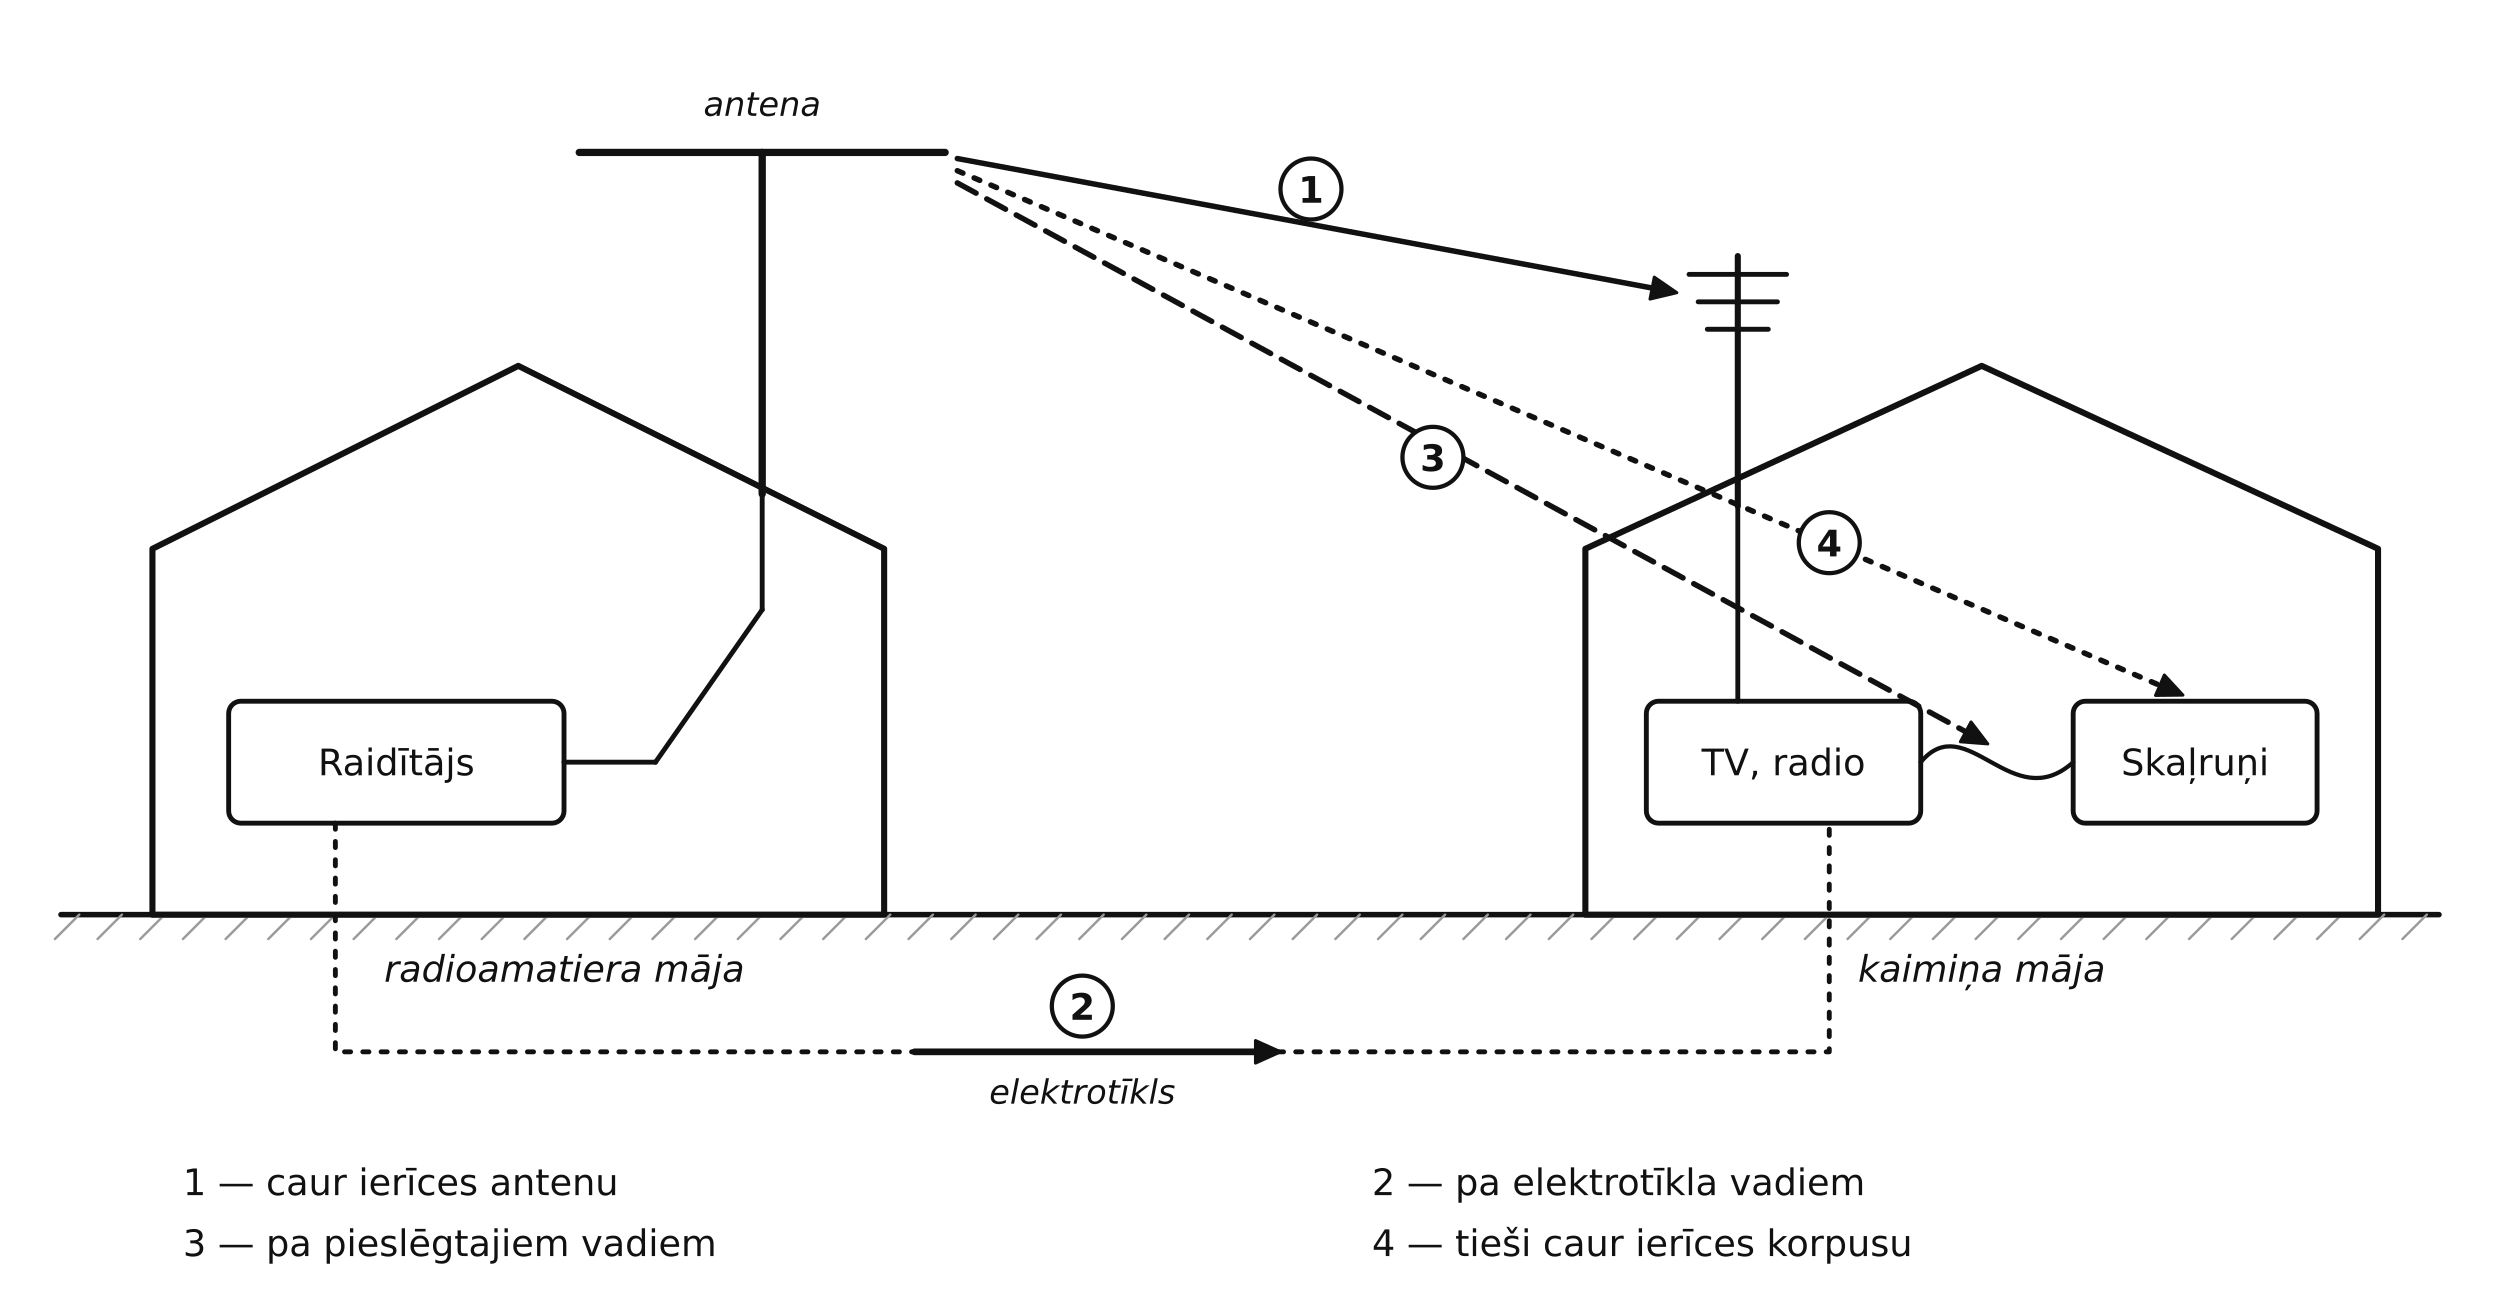
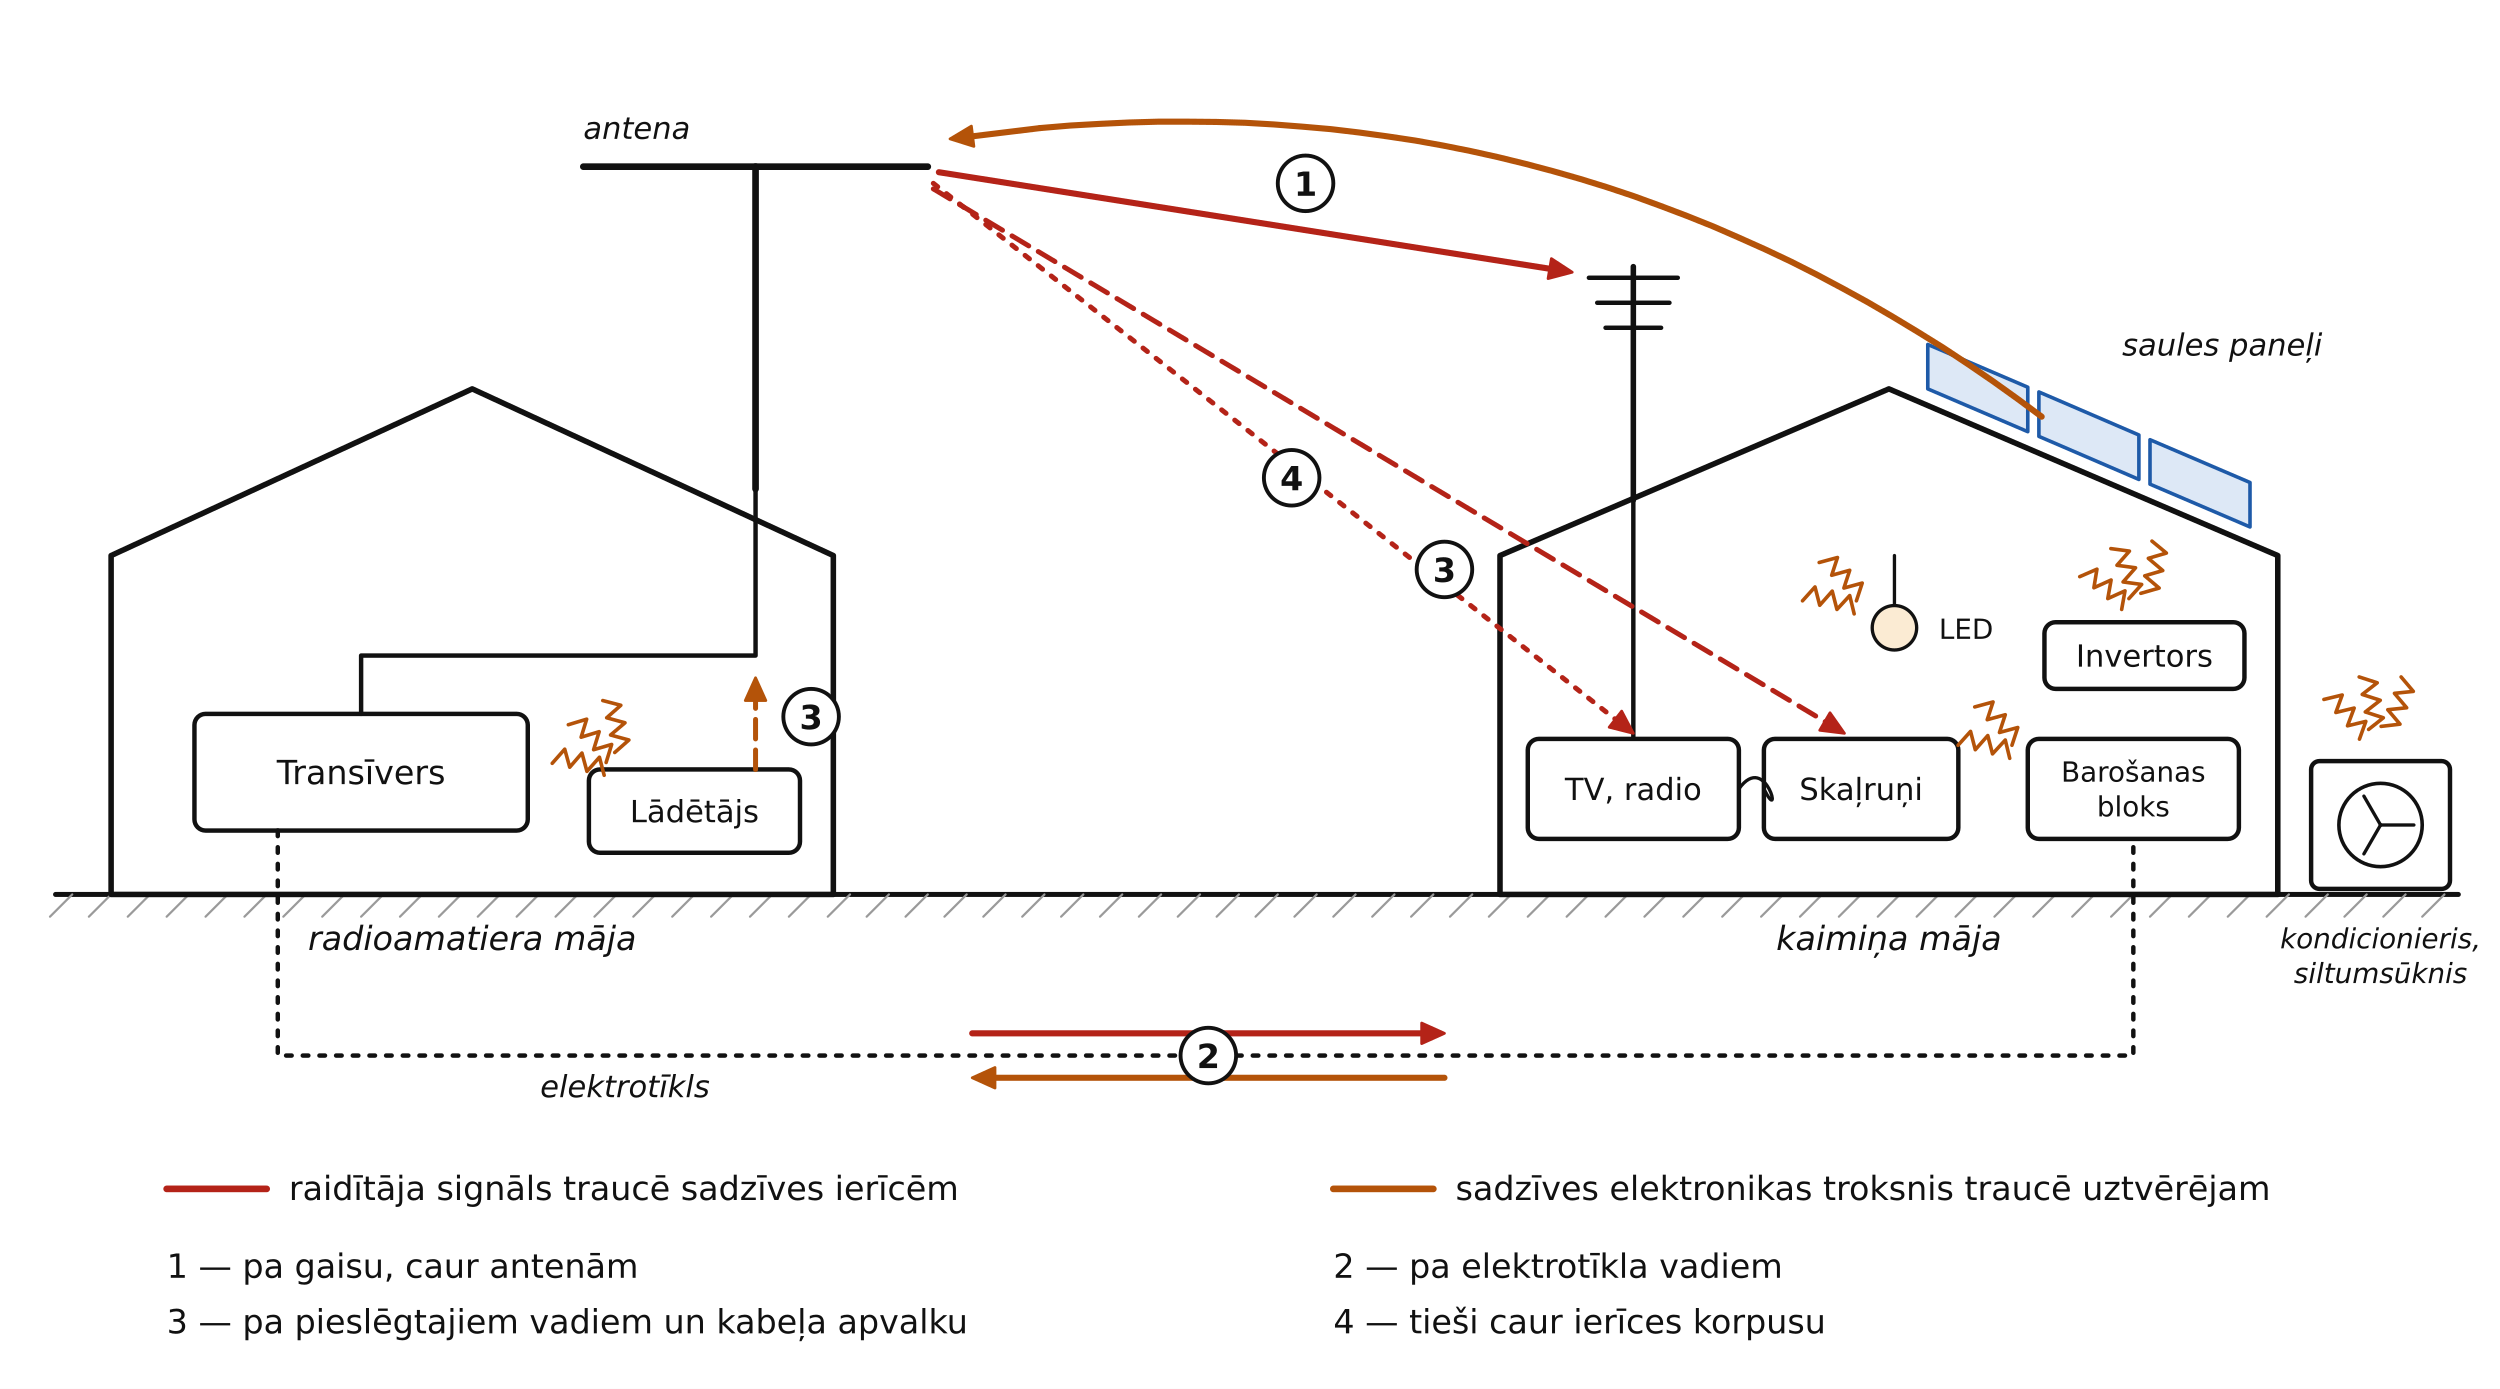
- <svg xmlns="http://www.w3.org/2000/svg" viewBox="0 0 820 430" width="820" height="430" font-family="DejaVu Sans, Arial, Helvetica, sans-serif">
-   <rect x="0" y="0" width="820" height="430" fill="white" />
-   <line x1="20.0" y1="300.0" x2="800.0" y2="300.0" stroke="#111111" stroke-width="1.8" stroke-linecap="round" />
-   <line x1="26.0" y1="300.0" x2="18.0" y2="308.0" stroke="#9a9a9a" stroke-width="0.8" stroke-linecap="round" />
-   <line x1="40.0" y1="300.0" x2="32.0" y2="308.0" stroke="#9a9a9a" stroke-width="0.8" stroke-linecap="round" />
-   <line x1="54.0" y1="300.0" x2="46.0" y2="308.0" stroke="#9a9a9a" stroke-width="0.8" stroke-linecap="round" />
-   <line x1="68.0" y1="300.0" x2="60.0" y2="308.0" stroke="#9a9a9a" stroke-width="0.8" stroke-linecap="round" />
-   <line x1="82.0" y1="300.0" x2="74.0" y2="308.0" stroke="#9a9a9a" stroke-width="0.8" stroke-linecap="round" />
-   <line x1="96.0" y1="300.0" x2="88.0" y2="308.0" stroke="#9a9a9a" stroke-width="0.8" stroke-linecap="round" />
-   <line x1="110.0" y1="300.0" x2="102.0" y2="308.0" stroke="#9a9a9a" stroke-width="0.8" stroke-linecap="round" />
-   <line x1="124.0" y1="300.0" x2="116.0" y2="308.0" stroke="#9a9a9a" stroke-width="0.8" stroke-linecap="round" />
-   <line x1="138.0" y1="300.0" x2="130.0" y2="308.0" stroke="#9a9a9a" stroke-width="0.8" stroke-linecap="round" />
-   <line x1="152.0" y1="300.0" x2="144.0" y2="308.0" stroke="#9a9a9a" stroke-width="0.8" stroke-linecap="round" />
-   <line x1="166.0" y1="300.0" x2="158.0" y2="308.0" stroke="#9a9a9a" stroke-width="0.8" stroke-linecap="round" />
-   <line x1="180.0" y1="300.0" x2="172.0" y2="308.0" stroke="#9a9a9a" stroke-width="0.8" stroke-linecap="round" />
-   <line x1="194.0" y1="300.0" x2="186.0" y2="308.0" stroke="#9a9a9a" stroke-width="0.8" stroke-linecap="round" />
-   <line x1="208.0" y1="300.0" x2="200.0" y2="308.0" stroke="#9a9a9a" stroke-width="0.8" stroke-linecap="round" />
-   <line x1="222.0" y1="300.0" x2="214.0" y2="308.0" stroke="#9a9a9a" stroke-width="0.8" stroke-linecap="round" />
-   <line x1="236.0" y1="300.0" x2="228.0" y2="308.0" stroke="#9a9a9a" stroke-width="0.8" stroke-linecap="round" />
-   <line x1="250.0" y1="300.0" x2="242.0" y2="308.0" stroke="#9a9a9a" stroke-width="0.8" stroke-linecap="round" />
-   <line x1="264.0" y1="300.0" x2="256.0" y2="308.0" stroke="#9a9a9a" stroke-width="0.8" stroke-linecap="round" />
-   <line x1="278.0" y1="300.0" x2="270.0" y2="308.0" stroke="#9a9a9a" stroke-width="0.8" stroke-linecap="round" />
-   <line x1="292.0" y1="300.0" x2="284.0" y2="308.0" stroke="#9a9a9a" stroke-width="0.8" stroke-linecap="round" />
-   <line x1="306.0" y1="300.0" x2="298.0" y2="308.0" stroke="#9a9a9a" stroke-width="0.8" stroke-linecap="round" />
-   <line x1="320.0" y1="300.0" x2="312.0" y2="308.0" stroke="#9a9a9a" stroke-width="0.8" stroke-linecap="round" />
-   <line x1="334.0" y1="300.0" x2="326.0" y2="308.0" stroke="#9a9a9a" stroke-width="0.8" stroke-linecap="round" />
-   <line x1="348.0" y1="300.0" x2="340.0" y2="308.0" stroke="#9a9a9a" stroke-width="0.8" stroke-linecap="round" />
-   <line x1="362.0" y1="300.0" x2="354.0" y2="308.0" stroke="#9a9a9a" stroke-width="0.8" stroke-linecap="round" />
-   <line x1="376.0" y1="300.0" x2="368.0" y2="308.0" stroke="#9a9a9a" stroke-width="0.8" stroke-linecap="round" />
-   <line x1="390.0" y1="300.0" x2="382.0" y2="308.0" stroke="#9a9a9a" stroke-width="0.8" stroke-linecap="round" />
-   <line x1="404.0" y1="300.0" x2="396.0" y2="308.0" stroke="#9a9a9a" stroke-width="0.8" stroke-linecap="round" />
-   <line x1="418.0" y1="300.0" x2="410.0" y2="308.0" stroke="#9a9a9a" stroke-width="0.8" stroke-linecap="round" />
-   <line x1="432.0" y1="300.0" x2="424.0" y2="308.0" stroke="#9a9a9a" stroke-width="0.8" stroke-linecap="round" />
-   <line x1="446.0" y1="300.0" x2="438.0" y2="308.0" stroke="#9a9a9a" stroke-width="0.8" stroke-linecap="round" />
-   <line x1="460.0" y1="300.0" x2="452.0" y2="308.0" stroke="#9a9a9a" stroke-width="0.8" stroke-linecap="round" />
-   <line x1="474.0" y1="300.0" x2="466.0" y2="308.0" stroke="#9a9a9a" stroke-width="0.8" stroke-linecap="round" />
-   <line x1="488.0" y1="300.0" x2="480.0" y2="308.0" stroke="#9a9a9a" stroke-width="0.8" stroke-linecap="round" />
-   <line x1="502.0" y1="300.0" x2="494.0" y2="308.0" stroke="#9a9a9a" stroke-width="0.8" stroke-linecap="round" />
-   <line x1="516.0" y1="300.0" x2="508.0" y2="308.0" stroke="#9a9a9a" stroke-width="0.8" stroke-linecap="round" />
-   <line x1="530.0" y1="300.0" x2="522.0" y2="308.0" stroke="#9a9a9a" stroke-width="0.8" stroke-linecap="round" />
-   <line x1="544.0" y1="300.0" x2="536.0" y2="308.0" stroke="#9a9a9a" stroke-width="0.8" stroke-linecap="round" />
-   <line x1="558.0" y1="300.0" x2="550.0" y2="308.0" stroke="#9a9a9a" stroke-width="0.8" stroke-linecap="round" />
-   <line x1="572.0" y1="300.0" x2="564.0" y2="308.0" stroke="#9a9a9a" stroke-width="0.8" stroke-linecap="round" />
-   <line x1="586.0" y1="300.0" x2="578.0" y2="308.0" stroke="#9a9a9a" stroke-width="0.8" stroke-linecap="round" />
-   <line x1="600.0" y1="300.0" x2="592.0" y2="308.0" stroke="#9a9a9a" stroke-width="0.8" stroke-linecap="round" />
-   <line x1="614.0" y1="300.0" x2="606.0" y2="308.0" stroke="#9a9a9a" stroke-width="0.8" stroke-linecap="round" />
-   <line x1="628.0" y1="300.0" x2="620.0" y2="308.0" stroke="#9a9a9a" stroke-width="0.8" stroke-linecap="round" />
-   <line x1="642.0" y1="300.0" x2="634.0" y2="308.0" stroke="#9a9a9a" stroke-width="0.8" stroke-linecap="round" />
-   <line x1="656.0" y1="300.0" x2="648.0" y2="308.0" stroke="#9a9a9a" stroke-width="0.8" stroke-linecap="round" />
-   <line x1="670.0" y1="300.0" x2="662.0" y2="308.0" stroke="#9a9a9a" stroke-width="0.8" stroke-linecap="round" />
-   <line x1="684.0" y1="300.0" x2="676.0" y2="308.0" stroke="#9a9a9a" stroke-width="0.8" stroke-linecap="round" />
-   <line x1="698.0" y1="300.0" x2="690.0" y2="308.0" stroke="#9a9a9a" stroke-width="0.8" stroke-linecap="round" />
-   <line x1="712.0" y1="300.0" x2="704.0" y2="308.0" stroke="#9a9a9a" stroke-width="0.8" stroke-linecap="round" />
-   <line x1="726.0" y1="300.0" x2="718.0" y2="308.0" stroke="#9a9a9a" stroke-width="0.8" stroke-linecap="round" />
-   <line x1="740.0" y1="300.0" x2="732.0" y2="308.0" stroke="#9a9a9a" stroke-width="0.8" stroke-linecap="round" />
-   <line x1="754.0" y1="300.0" x2="746.0" y2="308.0" stroke="#9a9a9a" stroke-width="0.8" stroke-linecap="round" />
-   <line x1="768.0" y1="300.0" x2="760.0" y2="308.0" stroke="#9a9a9a" stroke-width="0.8" stroke-linecap="round" />
-   <line x1="782.0" y1="300.0" x2="774.0" y2="308.0" stroke="#9a9a9a" stroke-width="0.8" stroke-linecap="round" />
-   <line x1="796.0" y1="300.0" x2="788.0" y2="308.0" stroke="#9a9a9a" stroke-width="0.8" stroke-linecap="round" />
-   <polygon points="50.0,300.0 50.0,180.0 170.0,120.0 290.0,180.0 290.0,300.0" fill="white" stroke="#111111" stroke-width="2" stroke-linejoin="round" stroke-linecap="round" />
-   <text x="126.0" y="322.0" text-anchor="start" font-size="12" fill="#111111" font-style="italic">radioamatiera māja</text>
-   <rect x="75.0" y="230.0" width="110.0" height="40.0" rx="4" fill="white" stroke="#111111" stroke-width="1.6" />
-   <text x="130.0" y="254.3" text-anchor="middle" font-size="12" fill="#111111">Raidītājs</text>
-   <line x1="250.0" y1="162.0" x2="250.0" y2="50.0" stroke="#111111" stroke-width="2.4" stroke-linecap="round" />
-   <line x1="190.0" y1="50.0" x2="310.0" y2="50.0" stroke="#111111" stroke-width="2.4" stroke-linecap="round" />
-   <line x1="185.0" y1="250.0" x2="215.0" y2="250.0" stroke="#111111" stroke-width="1.6" stroke-linecap="round" />
-   <line x1="215.0" y1="250.0" x2="250.0" y2="200.0" stroke="#111111" stroke-width="1.6" stroke-linecap="round" />
-   <line x1="250.0" y1="200.0" x2="250.0" y2="162.0" stroke="#111111" stroke-width="1.6" stroke-linecap="round" />
-   <polygon points="520.0,300.0 520.0,180.0 650.0,120.0 780.0,180.0 780.0,300.0" fill="white" stroke="#111111" stroke-width="2" stroke-linejoin="round" stroke-linecap="round" />
-   <text x="650.0" y="322.0" text-anchor="middle" font-size="12" fill="#111111" font-style="italic">kaimiņa māja</text>
-   <rect x="540.0" y="230.0" width="90.0" height="40.0" rx="4" fill="white" stroke="#111111" stroke-width="1.6" />
-   <text x="585.0" y="254.3" text-anchor="middle" font-size="12" fill="#111111">TV, radio</text>
-   <rect x="680.0" y="230.0" width="80.0" height="40.0" rx="4" fill="white" stroke="#111111" stroke-width="1.6" />
-   <text x="720.0" y="254.3" text-anchor="middle" font-size="12" fill="#111111">Skaļruņi</text>
-   <path d="M 630 250 C 645 232, 660 268, 680 250" fill="none" stroke="#111111" stroke-width="1.4" stroke-linecap="round" stroke-linejoin="round" />
-   <line x1="570.0" y1="166.0" x2="570.0" y2="84.0" stroke="#111111" stroke-width="2" stroke-linecap="round" />
-   <line x1="554.0" y1="90.0" x2="586.0" y2="90.0" stroke="#111111" stroke-width="1.6" stroke-linecap="round" />
-   <line x1="557.0" y1="99.0" x2="583.0" y2="99.0" stroke="#111111" stroke-width="1.6" stroke-linecap="round" />
-   <line x1="560.0" y1="108.0" x2="580.0" y2="108.0" stroke="#111111" stroke-width="1.6" stroke-linecap="round" />
-   <line x1="570.0" y1="166.0" x2="570.0" y2="230.0" stroke="#111111" stroke-width="1.6" stroke-linecap="round" />
-   <polyline points="110.0,270.0 110.0,345.0 600.0,345.0 600.0,270.0" fill="none" stroke="#111111" stroke-width="1.6" stroke-dasharray="2 4" stroke-linejoin="round" stroke-linecap="round" />
-   <text x="355.0" y="362.0" text-anchor="middle" font-size="11" fill="#111111" font-style="italic">elektrotīkls</text>
-   <line x1="314.0" y1="52.0" x2="544.7" y2="95.0" stroke="#111111" stroke-width="1.8" stroke-linecap="round" />
-   <polygon points="550.0,96.0 541.2,98.1 542.6,90.9" fill="#111111" stroke="#111111" stroke-width="1" stroke-linejoin="round" stroke-linecap="round" />
-   <circle cx="430.0" cy="62.0" r="10.0" fill="white" stroke="#111111" stroke-width="1.4" />
-   <text x="430.0" y="66.5" text-anchor="middle" font-size="12" fill="#111111" font-weight="bold">1</text>
-   <line x1="300.0" y1="345.0" x2="414.6" y2="345.0" stroke="#111111" stroke-width="2.2" stroke-linecap="round" />
-   <polygon points="420.0,345.0 411.8,348.7 411.8,341.3" fill="#111111" stroke="#111111" stroke-width="1" stroke-linejoin="round" stroke-linecap="round" />
-   <circle cx="355.0" cy="330.0" r="10.0" fill="white" stroke="#111111" stroke-width="1.4" />
-   <text x="355.0" y="334.5" text-anchor="middle" font-size="12" fill="#111111" font-weight="bold">2</text>
-   <line x1="314.0" y1="60.0" x2="647.3" y2="241.4" stroke="#111111" stroke-width="1.8" stroke-dasharray="7 4" stroke-linecap="round" />
-   <polygon points="652.0,244.0 643.0,243.3 646.5,236.8" fill="#111111" stroke="#111111" stroke-width="1" stroke-linejoin="round" stroke-linecap="round" />
-   <circle cx="470.0" cy="150.0" r="10.0" fill="white" stroke="#111111" stroke-width="1.4" />
-   <text x="470.0" y="154.5" text-anchor="middle" font-size="12" fill="#111111" font-weight="bold">3</text>
-   <line x1="314.0" y1="56.0" x2="711.0" y2="225.9" stroke="#111111" stroke-width="1.8" stroke-dasharray="2 4" stroke-linecap="round" />
-   <polygon points="716.0,228.0 707.0,228.1 709.9,221.4" fill="#111111" stroke="#111111" stroke-width="1" stroke-linejoin="round" stroke-linecap="round" />
-   <circle cx="600.0" cy="178.0" r="10.0" fill="white" stroke="#111111" stroke-width="1.4" />
-   <text x="600.0" y="182.5" text-anchor="middle" font-size="12" fill="#111111" font-weight="bold">4</text>
-   <text x="250.0" y="38.0" text-anchor="middle" font-size="11" fill="#111111" font-style="italic">antena</text>
-   <text x="60.0" y="392.0" text-anchor="start" font-size="12" fill="#111111">1 — caur ierīces antenu</text>
-   <text x="450.0" y="392.0" text-anchor="start" font-size="12" fill="#111111">2 — pa elektrotīkla vadiem</text>
-   <text x="60.0" y="412.0" text-anchor="start" font-size="12" fill="#111111">3 — pa pieslēgtajiem vadiem</text>
-   <text x="450.0" y="412.0" text-anchor="start" font-size="12" fill="#111111">4 — tieši caur ierīces korpusu</text>
+ <svg xmlns="http://www.w3.org/2000/svg" viewBox="0 0 900 500" width="900" height="500" font-family="DejaVu Sans, Arial, Helvetica, sans-serif">
+   <rect x="0" y="0" width="900" height="500" fill="white" />
+   <line x1="20.0" y1="322.0" x2="885.0" y2="322.0" stroke="#111111" stroke-width="1.8" stroke-linecap="round" />
+   <line x1="26.0" y1="322.0" x2="18.0" y2="330.0" stroke="#9a9a9a" stroke-width="0.8" stroke-linecap="round" />
+   <line x1="40.0" y1="322.0" x2="32.0" y2="330.0" stroke="#9a9a9a" stroke-width="0.8" stroke-linecap="round" />
+   <line x1="54.0" y1="322.0" x2="46.0" y2="330.0" stroke="#9a9a9a" stroke-width="0.8" stroke-linecap="round" />
+   <line x1="68.0" y1="322.0" x2="60.0" y2="330.0" stroke="#9a9a9a" stroke-width="0.8" stroke-linecap="round" />
+   <line x1="82.0" y1="322.0" x2="74.0" y2="330.0" stroke="#9a9a9a" stroke-width="0.8" stroke-linecap="round" />
+   <line x1="96.0" y1="322.0" x2="88.0" y2="330.0" stroke="#9a9a9a" stroke-width="0.8" stroke-linecap="round" />
+   <line x1="110.0" y1="322.0" x2="102.0" y2="330.0" stroke="#9a9a9a" stroke-width="0.8" stroke-linecap="round" />
+   <line x1="124.0" y1="322.0" x2="116.0" y2="330.0" stroke="#9a9a9a" stroke-width="0.8" stroke-linecap="round" />
+   <line x1="138.0" y1="322.0" x2="130.0" y2="330.0" stroke="#9a9a9a" stroke-width="0.8" stroke-linecap="round" />
+   <line x1="152.0" y1="322.0" x2="144.0" y2="330.0" stroke="#9a9a9a" stroke-width="0.8" stroke-linecap="round" />
+   <line x1="166.0" y1="322.0" x2="158.0" y2="330.0" stroke="#9a9a9a" stroke-width="0.8" stroke-linecap="round" />
+   <line x1="180.0" y1="322.0" x2="172.0" y2="330.0" stroke="#9a9a9a" stroke-width="0.8" stroke-linecap="round" />
+   <line x1="194.0" y1="322.0" x2="186.0" y2="330.0" stroke="#9a9a9a" stroke-width="0.8" stroke-linecap="round" />
+   <line x1="208.0" y1="322.0" x2="200.0" y2="330.0" stroke="#9a9a9a" stroke-width="0.8" stroke-linecap="round" />
+   <line x1="222.0" y1="322.0" x2="214.0" y2="330.0" stroke="#9a9a9a" stroke-width="0.8" stroke-linecap="round" />
+   <line x1="236.0" y1="322.0" x2="228.0" y2="330.0" stroke="#9a9a9a" stroke-width="0.8" stroke-linecap="round" />
+   <line x1="250.0" y1="322.0" x2="242.0" y2="330.0" stroke="#9a9a9a" stroke-width="0.8" stroke-linecap="round" />
+   <line x1="264.0" y1="322.0" x2="256.0" y2="330.0" stroke="#9a9a9a" stroke-width="0.8" stroke-linecap="round" />
+   <line x1="278.0" y1="322.0" x2="270.0" y2="330.0" stroke="#9a9a9a" stroke-width="0.8" stroke-linecap="round" />
+   <line x1="292.0" y1="322.0" x2="284.0" y2="330.0" stroke="#9a9a9a" stroke-width="0.8" stroke-linecap="round" />
+   <line x1="306.0" y1="322.0" x2="298.0" y2="330.0" stroke="#9a9a9a" stroke-width="0.8" stroke-linecap="round" />
+   <line x1="320.0" y1="322.0" x2="312.0" y2="330.0" stroke="#9a9a9a" stroke-width="0.8" stroke-linecap="round" />
+   <line x1="334.0" y1="322.0" x2="326.0" y2="330.0" stroke="#9a9a9a" stroke-width="0.8" stroke-linecap="round" />
+   <line x1="348.0" y1="322.0" x2="340.0" y2="330.0" stroke="#9a9a9a" stroke-width="0.8" stroke-linecap="round" />
+   <line x1="362.0" y1="322.0" x2="354.0" y2="330.0" stroke="#9a9a9a" stroke-width="0.8" stroke-linecap="round" />
+   <line x1="376.0" y1="322.0" x2="368.0" y2="330.0" stroke="#9a9a9a" stroke-width="0.8" stroke-linecap="round" />
+   <line x1="390.0" y1="322.0" x2="382.0" y2="330.0" stroke="#9a9a9a" stroke-width="0.8" stroke-linecap="round" />
+   <line x1="404.0" y1="322.0" x2="396.0" y2="330.0" stroke="#9a9a9a" stroke-width="0.8" stroke-linecap="round" />
+   <line x1="418.0" y1="322.0" x2="410.0" y2="330.0" stroke="#9a9a9a" stroke-width="0.8" stroke-linecap="round" />
+   <line x1="432.0" y1="322.0" x2="424.0" y2="330.0" stroke="#9a9a9a" stroke-width="0.8" stroke-linecap="round" />
+   <line x1="446.0" y1="322.0" x2="438.0" y2="330.0" stroke="#9a9a9a" stroke-width="0.8" stroke-linecap="round" />
+   <line x1="460.0" y1="322.0" x2="452.0" y2="330.0" stroke="#9a9a9a" stroke-width="0.8" stroke-linecap="round" />
+   <line x1="474.0" y1="322.0" x2="466.0" y2="330.0" stroke="#9a9a9a" stroke-width="0.8" stroke-linecap="round" />
+   <line x1="488.0" y1="322.0" x2="480.0" y2="330.0" stroke="#9a9a9a" stroke-width="0.8" stroke-linecap="round" />
+   <line x1="502.0" y1="322.0" x2="494.0" y2="330.0" stroke="#9a9a9a" stroke-width="0.8" stroke-linecap="round" />
+   <line x1="516.0" y1="322.0" x2="508.0" y2="330.0" stroke="#9a9a9a" stroke-width="0.8" stroke-linecap="round" />
+   <line x1="530.0" y1="322.0" x2="522.0" y2="330.0" stroke="#9a9a9a" stroke-width="0.8" stroke-linecap="round" />
+   <line x1="544.0" y1="322.0" x2="536.0" y2="330.0" stroke="#9a9a9a" stroke-width="0.8" stroke-linecap="round" />
+   <line x1="558.0" y1="322.0" x2="550.0" y2="330.0" stroke="#9a9a9a" stroke-width="0.8" stroke-linecap="round" />
+   <line x1="572.0" y1="322.0" x2="564.0" y2="330.0" stroke="#9a9a9a" stroke-width="0.8" stroke-linecap="round" />
+   <line x1="586.0" y1="322.0" x2="578.0" y2="330.0" stroke="#9a9a9a" stroke-width="0.8" stroke-linecap="round" />
+   <line x1="600.0" y1="322.0" x2="592.0" y2="330.0" stroke="#9a9a9a" stroke-width="0.8" stroke-linecap="round" />
+   <line x1="614.0" y1="322.0" x2="606.0" y2="330.0" stroke="#9a9a9a" stroke-width="0.8" stroke-linecap="round" />
+   <line x1="628.0" y1="322.0" x2="620.0" y2="330.0" stroke="#9a9a9a" stroke-width="0.8" stroke-linecap="round" />
+   <line x1="642.0" y1="322.0" x2="634.0" y2="330.0" stroke="#9a9a9a" stroke-width="0.8" stroke-linecap="round" />
+   <line x1="656.0" y1="322.0" x2="648.0" y2="330.0" stroke="#9a9a9a" stroke-width="0.8" stroke-linecap="round" />
+   <line x1="670.0" y1="322.0" x2="662.0" y2="330.0" stroke="#9a9a9a" stroke-width="0.8" stroke-linecap="round" />
+   <line x1="684.0" y1="322.0" x2="676.0" y2="330.0" stroke="#9a9a9a" stroke-width="0.8" stroke-linecap="round" />
+   <line x1="698.0" y1="322.0" x2="690.0" y2="330.0" stroke="#9a9a9a" stroke-width="0.8" stroke-linecap="round" />
+   <line x1="712.0" y1="322.0" x2="704.0" y2="330.0" stroke="#9a9a9a" stroke-width="0.8" stroke-linecap="round" />
+   <line x1="726.0" y1="322.0" x2="718.0" y2="330.0" stroke="#9a9a9a" stroke-width="0.8" stroke-linecap="round" />
+   <line x1="740.0" y1="322.0" x2="732.0" y2="330.0" stroke="#9a9a9a" stroke-width="0.8" stroke-linecap="round" />
+   <line x1="754.0" y1="322.0" x2="746.0" y2="330.0" stroke="#9a9a9a" stroke-width="0.8" stroke-linecap="round" />
+   <line x1="768.0" y1="322.0" x2="760.0" y2="330.0" stroke="#9a9a9a" stroke-width="0.8" stroke-linecap="round" />
+   <line x1="782.0" y1="322.0" x2="774.0" y2="330.0" stroke="#9a9a9a" stroke-width="0.8" stroke-linecap="round" />
+   <line x1="796.0" y1="322.0" x2="788.0" y2="330.0" stroke="#9a9a9a" stroke-width="0.8" stroke-linecap="round" />
+   <line x1="810.0" y1="322.0" x2="802.0" y2="330.0" stroke="#9a9a9a" stroke-width="0.8" stroke-linecap="round" />
+   <line x1="824.0" y1="322.0" x2="816.0" y2="330.0" stroke="#9a9a9a" stroke-width="0.8" stroke-linecap="round" />
+   <line x1="838.0" y1="322.0" x2="830.0" y2="330.0" stroke="#9a9a9a" stroke-width="0.8" stroke-linecap="round" />
+   <line x1="852.0" y1="322.0" x2="844.0" y2="330.0" stroke="#9a9a9a" stroke-width="0.8" stroke-linecap="round" />
+   <line x1="866.0" y1="322.0" x2="858.0" y2="330.0" stroke="#9a9a9a" stroke-width="0.8" stroke-linecap="round" />
+   <line x1="880.0" y1="322.0" x2="872.0" y2="330.0" stroke="#9a9a9a" stroke-width="0.8" stroke-linecap="round" />
+   <polygon points="40.0,322.0 40.0,200.0 170.0,140.0 300.0,200.0 300.0,322.0" fill="white" stroke="#111111" stroke-width="2" stroke-linejoin="round" stroke-linecap="round" />
+   <text x="170.0" y="342.0" text-anchor="middle" font-size="12" fill="#111111" font-style="italic">radioamatiera māja</text>
+   <rect x="70.0" y="257.0" width="120.0" height="42.0" rx="4" fill="white" stroke="#111111" stroke-width="1.6" />
+   <text x="130.0" y="282.3" text-anchor="middle" font-size="12" fill="#111111">Transīvers</text>
+   <rect x="212.0" y="277.0" width="76.0" height="30.0" rx="4" fill="white" stroke="#111111" stroke-width="1.6" />
+   <text x="250.0" y="296.0" text-anchor="middle" font-size="11" fill="#111111">Lādētājs</text>
+   <polyline points="221.3,270.9 226.4,266.4 219.8,264.6 225.0,260.2 218.4,258.4 223.5,253.9 217.0,252.2" fill="none" stroke="#b45309" stroke-width="1.3" stroke-linejoin="round" stroke-linecap="round" />
+   <polyline points="218.2,274.5 220.2,268.0 213.7,269.9 215.7,263.4 209.2,265.4 211.2,258.9 204.6,260.9" fill="none" stroke="#b45309" stroke-width="1.3" stroke-linejoin="round" stroke-linecap="round" />
+   <polyline points="217.5,279.1 215.8,272.6 211.3,277.7 209.5,271.1 205.1,276.2 203.3,269.7 198.8,274.8" fill="none" stroke="#b45309" stroke-width="1.3" stroke-linejoin="round" stroke-linecap="round" />
+   <line x1="272.0" y1="176.0" x2="272.0" y2="60.0" stroke="#111111" stroke-width="2.4" stroke-linecap="round" />
+   <line x1="210.0" y1="60.0" x2="334.0" y2="60.0" stroke="#111111" stroke-width="2.4" stroke-linecap="round" />
+   <text x="210.0" y="50.0" text-anchor="start" font-size="11" fill="#111111" font-style="italic">antena</text>
+   <polyline points="130.0,257.0 130.0,236.0 272.0,236.0 272.0,176.0" fill="none" stroke="#111111" stroke-width="1.6" stroke-linejoin="round" stroke-linecap="round" />
+   <polygon points="540.0,322.0 540.0,200.0 680.0,140.0 820.0,200.0 820.0,322.0" fill="white" stroke="#111111" stroke-width="2" stroke-linejoin="round" stroke-linecap="round" />
+   <text x="680.0" y="342.0" text-anchor="middle" font-size="12" fill="#111111" font-style="italic">kaimiņa māja</text>
+   <polygon points="694.0,140.0 730.0,155.4 730.0,139.4 694.0,124.0" fill="#dde8f6" stroke="#1e5aa8" stroke-width="1.3" stroke-linejoin="round" stroke-linecap="round" />
+   <polygon points="734.0,157.1 770.0,172.6 770.0,156.6 734.0,141.1" fill="#dde8f6" stroke="#1e5aa8" stroke-width="1.3" stroke-linejoin="round" stroke-linecap="round" />
+   <polygon points="774.0,174.3 810.0,189.7 810.0,173.7 774.0,158.3" fill="#dde8f6" stroke="#1e5aa8" stroke-width="1.3" stroke-linejoin="round" stroke-linecap="round" />
+   <text x="800.0" y="128.0" text-anchor="middle" font-size="11" fill="#111111" font-style="italic">saules paneļi</text>
+   <rect x="736.0" y="224.0" width="72.0" height="24.0" rx="4" fill="white" stroke="#111111" stroke-width="1.6" />
+   <text x="772.0" y="240.0" text-anchor="middle" font-size="11" fill="#111111">Invertors</text>
+   <polyline points="770.7,213.6 777.3,211.7 772.1,207.3 778.6,205.4 773.4,201.0 779.9,199.1 774.7,194.8" fill="none" stroke="#b45309" stroke-width="1.3" stroke-linejoin="round" stroke-linecap="round" />
+   <polyline points="766.4,215.5 771.0,210.4 764.3,209.5 768.8,204.4 762.1,203.5 766.6,198.4 759.9,197.5" fill="none" stroke="#b45309" stroke-width="1.3" stroke-linejoin="round" stroke-linecap="round" />
+   <polyline points="763.8,219.4 765.0,212.7 758.8,215.5 760.0,208.8 753.8,211.6 754.9,204.9 748.7,207.6" fill="none" stroke="#b45309" stroke-width="1.3" stroke-linejoin="round" stroke-linecap="round" />
+   <line x1="588.0" y1="180.0" x2="588.0" y2="96.0" stroke="#111111" stroke-width="2" stroke-linecap="round" />
+   <line x1="572.0" y1="100.0" x2="604.0" y2="100.0" stroke="#111111" stroke-width="1.6" stroke-linecap="round" />
+   <line x1="575.0" y1="109.0" x2="601.0" y2="109.0" stroke="#111111" stroke-width="1.6" stroke-linecap="round" />
+   <line x1="578.0" y1="118.0" x2="598.0" y2="118.0" stroke="#111111" stroke-width="1.6" stroke-linecap="round" />
+   <line x1="588.0" y1="180.0" x2="588.0" y2="266.0" stroke="#111111" stroke-width="1.6" stroke-linecap="round" />
+   <rect x="550.0" y="266.0" width="76.0" height="36.0" rx="4" fill="white" stroke="#111111" stroke-width="1.6" />
+   <text x="588.0" y="288.0" text-anchor="middle" font-size="11" fill="#111111">TV, radio</text>
+   <rect x="635.0" y="266.0" width="70.0" height="36.0" rx="4" fill="white" stroke="#111111" stroke-width="1.6" />
+   <text x="670.0" y="288.0" text-anchor="middle" font-size="11" fill="#111111">Skaļruņi</text>
+   <path d="M 626 284 C 636 270, 642 298, 635 284" fill="none" stroke="#111111" stroke-width="1.2" stroke-linecap="round" stroke-linejoin="round" />
+   <rect x="730.0" y="266.0" width="76.0" height="36.0" rx="4" fill="white" stroke="#111111" stroke-width="1.6" />
+   <text x="768.0" y="281.4" text-anchor="middle" font-size="10" fill="#111111">Barošanas</text>
+   <text x="768.0" y="293.9" text-anchor="middle" font-size="10" fill="#111111">bloks</text>
+   <polyline points="724.3,268.3 726.4,261.9 719.8,263.7 721.9,257.3 715.4,259.1 717.5,252.7 710.9,254.5" fill="none" stroke="#b45309" stroke-width="1.3" stroke-linejoin="round" stroke-linecap="round" />
+   <polyline points="723.5,273.0 721.9,266.4 717.3,271.4 715.6,264.8 711.1,269.9 709.4,263.3 704.9,268.3" fill="none" stroke="#b45309" stroke-width="1.3" stroke-linejoin="round" stroke-linecap="round" />
+   <line x1="682.0" y1="200.0" x2="682.0" y2="218.0" stroke="#111111" stroke-width="1.2" stroke-linecap="round" />
+   <circle cx="682.0" cy="226.0" r="8.0" fill="#fbebd3" stroke="#111111" stroke-width="1.2" />
+   <text x="698.0" y="230.0" text-anchor="start" font-size="10" fill="#111111">LED</text>
+   <polyline points="668.3,216.3 670.4,209.9 663.8,211.7 665.9,205.3 659.4,207.1 661.5,200.7 654.9,202.5" fill="none" stroke="#b45309" stroke-width="1.3" stroke-linejoin="round" stroke-linecap="round" />
+   <polyline points="667.5,221.0 665.9,214.4 661.3,219.4 659.6,212.8 655.1,217.9 653.4,211.3 648.9,216.3" fill="none" stroke="#b45309" stroke-width="1.3" stroke-linejoin="round" stroke-linecap="round" />
+   <rect x="832.0" y="274.0" width="50.0" height="46.0" rx="3" fill="white" stroke="#111111" stroke-width="1.6" />
+   <circle cx="857.0" cy="297.0" r="15.0" fill="white" stroke="#111111" stroke-width="1.3" />
+   <line x1="857.0" y1="297.0" x2="869.0" y2="297.0" stroke="#111111" stroke-width="1.2" stroke-linecap="round" />
+   <line x1="857.0" y1="297.0" x2="851.0" y2="307.4" stroke="#111111" stroke-width="1.2" stroke-linecap="round" />
+   <line x1="857.0" y1="297.0" x2="851.0" y2="286.6" stroke="#111111" stroke-width="1.2" stroke-linecap="round" />
+   <text x="857.0" y="341.4" text-anchor="middle" font-size="10" fill="#111111" font-style="italic">kondicionieris,</text>
+   <text x="857.0" y="353.9" text-anchor="middle" font-size="10" fill="#111111" font-style="italic">siltumsūknis</text>
+   <polyline points="857.2,261.5 864.0,260.7 859.6,255.5 866.4,254.8 862.0,249.6 868.8,248.9 864.4,243.7" fill="none" stroke="#b45309" stroke-width="1.3" stroke-linejoin="round" stroke-linecap="round" />
+   <polyline points="852.7,262.6 858.0,258.4 851.5,256.3 856.9,252.1 850.4,250.0 855.8,245.8 849.3,243.7" fill="none" stroke="#b45309" stroke-width="1.3" stroke-linejoin="round" stroke-linecap="round" />
+   <polyline points="849.4,266.1 851.7,259.7 845.1,261.3 847.5,254.9 840.9,256.5 843.2,250.2 836.6,251.8" fill="none" stroke="#b45309" stroke-width="1.3" stroke-linejoin="round" stroke-linecap="round" />
+   <polyline points="100.0,299.0 100.0,380.0 768.0,380.0 768.0,302.0" fill="none" stroke="#111111" stroke-width="1.6" stroke-dasharray="2 4" stroke-linejoin="round" stroke-linecap="round" />
+   <text x="225.0" y="395.0" text-anchor="middle" font-size="11" fill="#111111" font-style="italic">elektrotīkls</text>
+   <line x1="338.0" y1="62.0" x2="560.7" y2="97.2" stroke="#b42318" stroke-width="2.2" stroke-linecap="round" />
+   <polygon points="566.0,98.0 557.3,100.3 558.5,93.1" fill="#b42318" stroke="#b42318" stroke-width="1" stroke-linejoin="round" stroke-linecap="round" />
+   <polyline points="735.0,150.0 726.2,143.5 717.4,137.2 708.5,131.1 699.6,125.2 690.6,119.6 681.5,114.1 672.4,108.8 663.3,103.8 654.1,98.9 644.8,94.2 635.5,89.8 626.1,85.6 616.7,81.5 607.2,77.7 597.7,74.1 588.1,70.6 578.5,67.4 568.8,64.4 559.0,61.6 549.2,59.0 539.4,56.6 529.5,54.4 519.5,52.4 509.5,50.6 499.5,49.1 489.3,47.7 479.2,46.5 468.9,45.6 458.6,44.8 448.3,44.2 437.9,43.9 427.5,43.8 417.0,43.8 406.4,44.1 395.8,44.6 385.2,45.2 374.5,46.1" fill="none" stroke="#b45309" stroke-width="2.2" stroke-linejoin="round" stroke-linecap="round" />
+   <line x1="374.5" y1="46.1" x2="347.4" y2="49.4" stroke="#b45309" stroke-width="2.2" stroke-linecap="round" />
+   <polygon points="342.0,50.0 349.7,45.4 350.6,52.7" fill="#b45309" stroke="#b45309" stroke-width="1" stroke-linejoin="round" stroke-linecap="round" />
+   <line x1="336.0" y1="68.0" x2="659.4" y2="261.2" stroke="#b42318" stroke-width="1.8" stroke-dasharray="7 4" stroke-linecap="round" />
+   <polygon points="664.0,264.0 655.1,262.9 658.8,256.6" fill="#b42318" stroke="#b42318" stroke-width="1" stroke-linejoin="round" stroke-linecap="round" />
+   <line x1="336.0" y1="66.0" x2="583.8" y2="260.7" stroke="#b42318" stroke-width="1.8" stroke-dasharray="2 4" stroke-linecap="round" />
+   <polygon points="588.0,264.0 579.3,261.8 583.8,256.0" fill="#b42318" stroke="#b42318" stroke-width="1" stroke-linejoin="round" stroke-linecap="round" />
+   <line x1="350.0" y1="372.0" x2="514.6" y2="372.0" stroke="#b42318" stroke-width="2.2" stroke-linecap="round" />
+   <polygon points="520.0,372.0 511.8,375.7 511.8,368.3" fill="#b42318" stroke="#b42318" stroke-width="1" stroke-linejoin="round" stroke-linecap="round" />
+   <line x1="520.0" y1="388.0" x2="355.4" y2="388.0" stroke="#b45309" stroke-width="2.2" stroke-linecap="round" />
+   <polygon points="350.0,388.0 358.2,384.3 358.2,391.7" fill="#b45309" stroke="#b45309" stroke-width="1" stroke-linejoin="round" stroke-linecap="round" />
+   <line x1="272.0" y1="277.0" x2="272.0" y2="249.4" stroke="#b45309" stroke-width="1.8" stroke-dasharray="7 4" stroke-linecap="round" />
+   <polygon points="272.0,244.0 275.7,252.2 268.3,252.2" fill="#b45309" stroke="#b45309" stroke-width="1" stroke-linejoin="round" stroke-linecap="round" />
+   <circle cx="470.0" cy="66.0" r="10.0" fill="white" stroke="#111111" stroke-width="1.4" />
+   <text x="470.0" y="70.5" text-anchor="middle" font-size="12" fill="#111111" font-weight="bold">1</text>
+   <circle cx="435.0" cy="380.0" r="10.0" fill="white" stroke="#111111" stroke-width="1.4" />
+   <text x="435.0" y="384.5" text-anchor="middle" font-size="12" fill="#111111" font-weight="bold">2</text>
+   <circle cx="520.0" cy="205.0" r="10.0" fill="white" stroke="#111111" stroke-width="1.4" />
+   <text x="520.0" y="209.5" text-anchor="middle" font-size="12" fill="#111111" font-weight="bold">3</text>
+   <circle cx="292.0" cy="258.0" r="10.0" fill="white" stroke="#111111" stroke-width="1.4" />
+   <text x="292.0" y="262.5" text-anchor="middle" font-size="12" fill="#111111" font-weight="bold">3</text>
+   <circle cx="465.0" cy="172.0" r="10.0" fill="white" stroke="#111111" stroke-width="1.4" />
+   <text x="465.0" y="176.5" text-anchor="middle" font-size="12" fill="#111111" font-weight="bold">4</text>
+   <line x1="60.0" y1="428.0" x2="96.0" y2="428.0" stroke="#b42318" stroke-width="2.4" stroke-linecap="round" />
+   <text x="104.0" y="432.0" text-anchor="start" font-size="12" fill="#111111">raidītāja signāls traucē sadzīves ierīcēm</text>
+   <line x1="480.0" y1="428.0" x2="516.0" y2="428.0" stroke="#b45309" stroke-width="2.4" stroke-linecap="round" />
+   <text x="524.0" y="432.0" text-anchor="start" font-size="12" fill="#111111">sadzīves elektronikas troksnis traucē uztvērējam</text>
+   <text x="60.0" y="460.0" text-anchor="start" font-size="12" fill="#111111">1 — pa gaisu, caur antenām</text>
+   <text x="480.0" y="460.0" text-anchor="start" font-size="12" fill="#111111">2 — pa elektrotīkla vadiem</text>
+   <text x="60.0" y="480.0" text-anchor="start" font-size="12" fill="#111111">3 — pa pieslēgtajiem vadiem un kabeļa apvalku</text>
+   <text x="480.0" y="480.0" text-anchor="start" font-size="12" fill="#111111">4 — tieši caur ierīces korpusu</text>
</svg>
